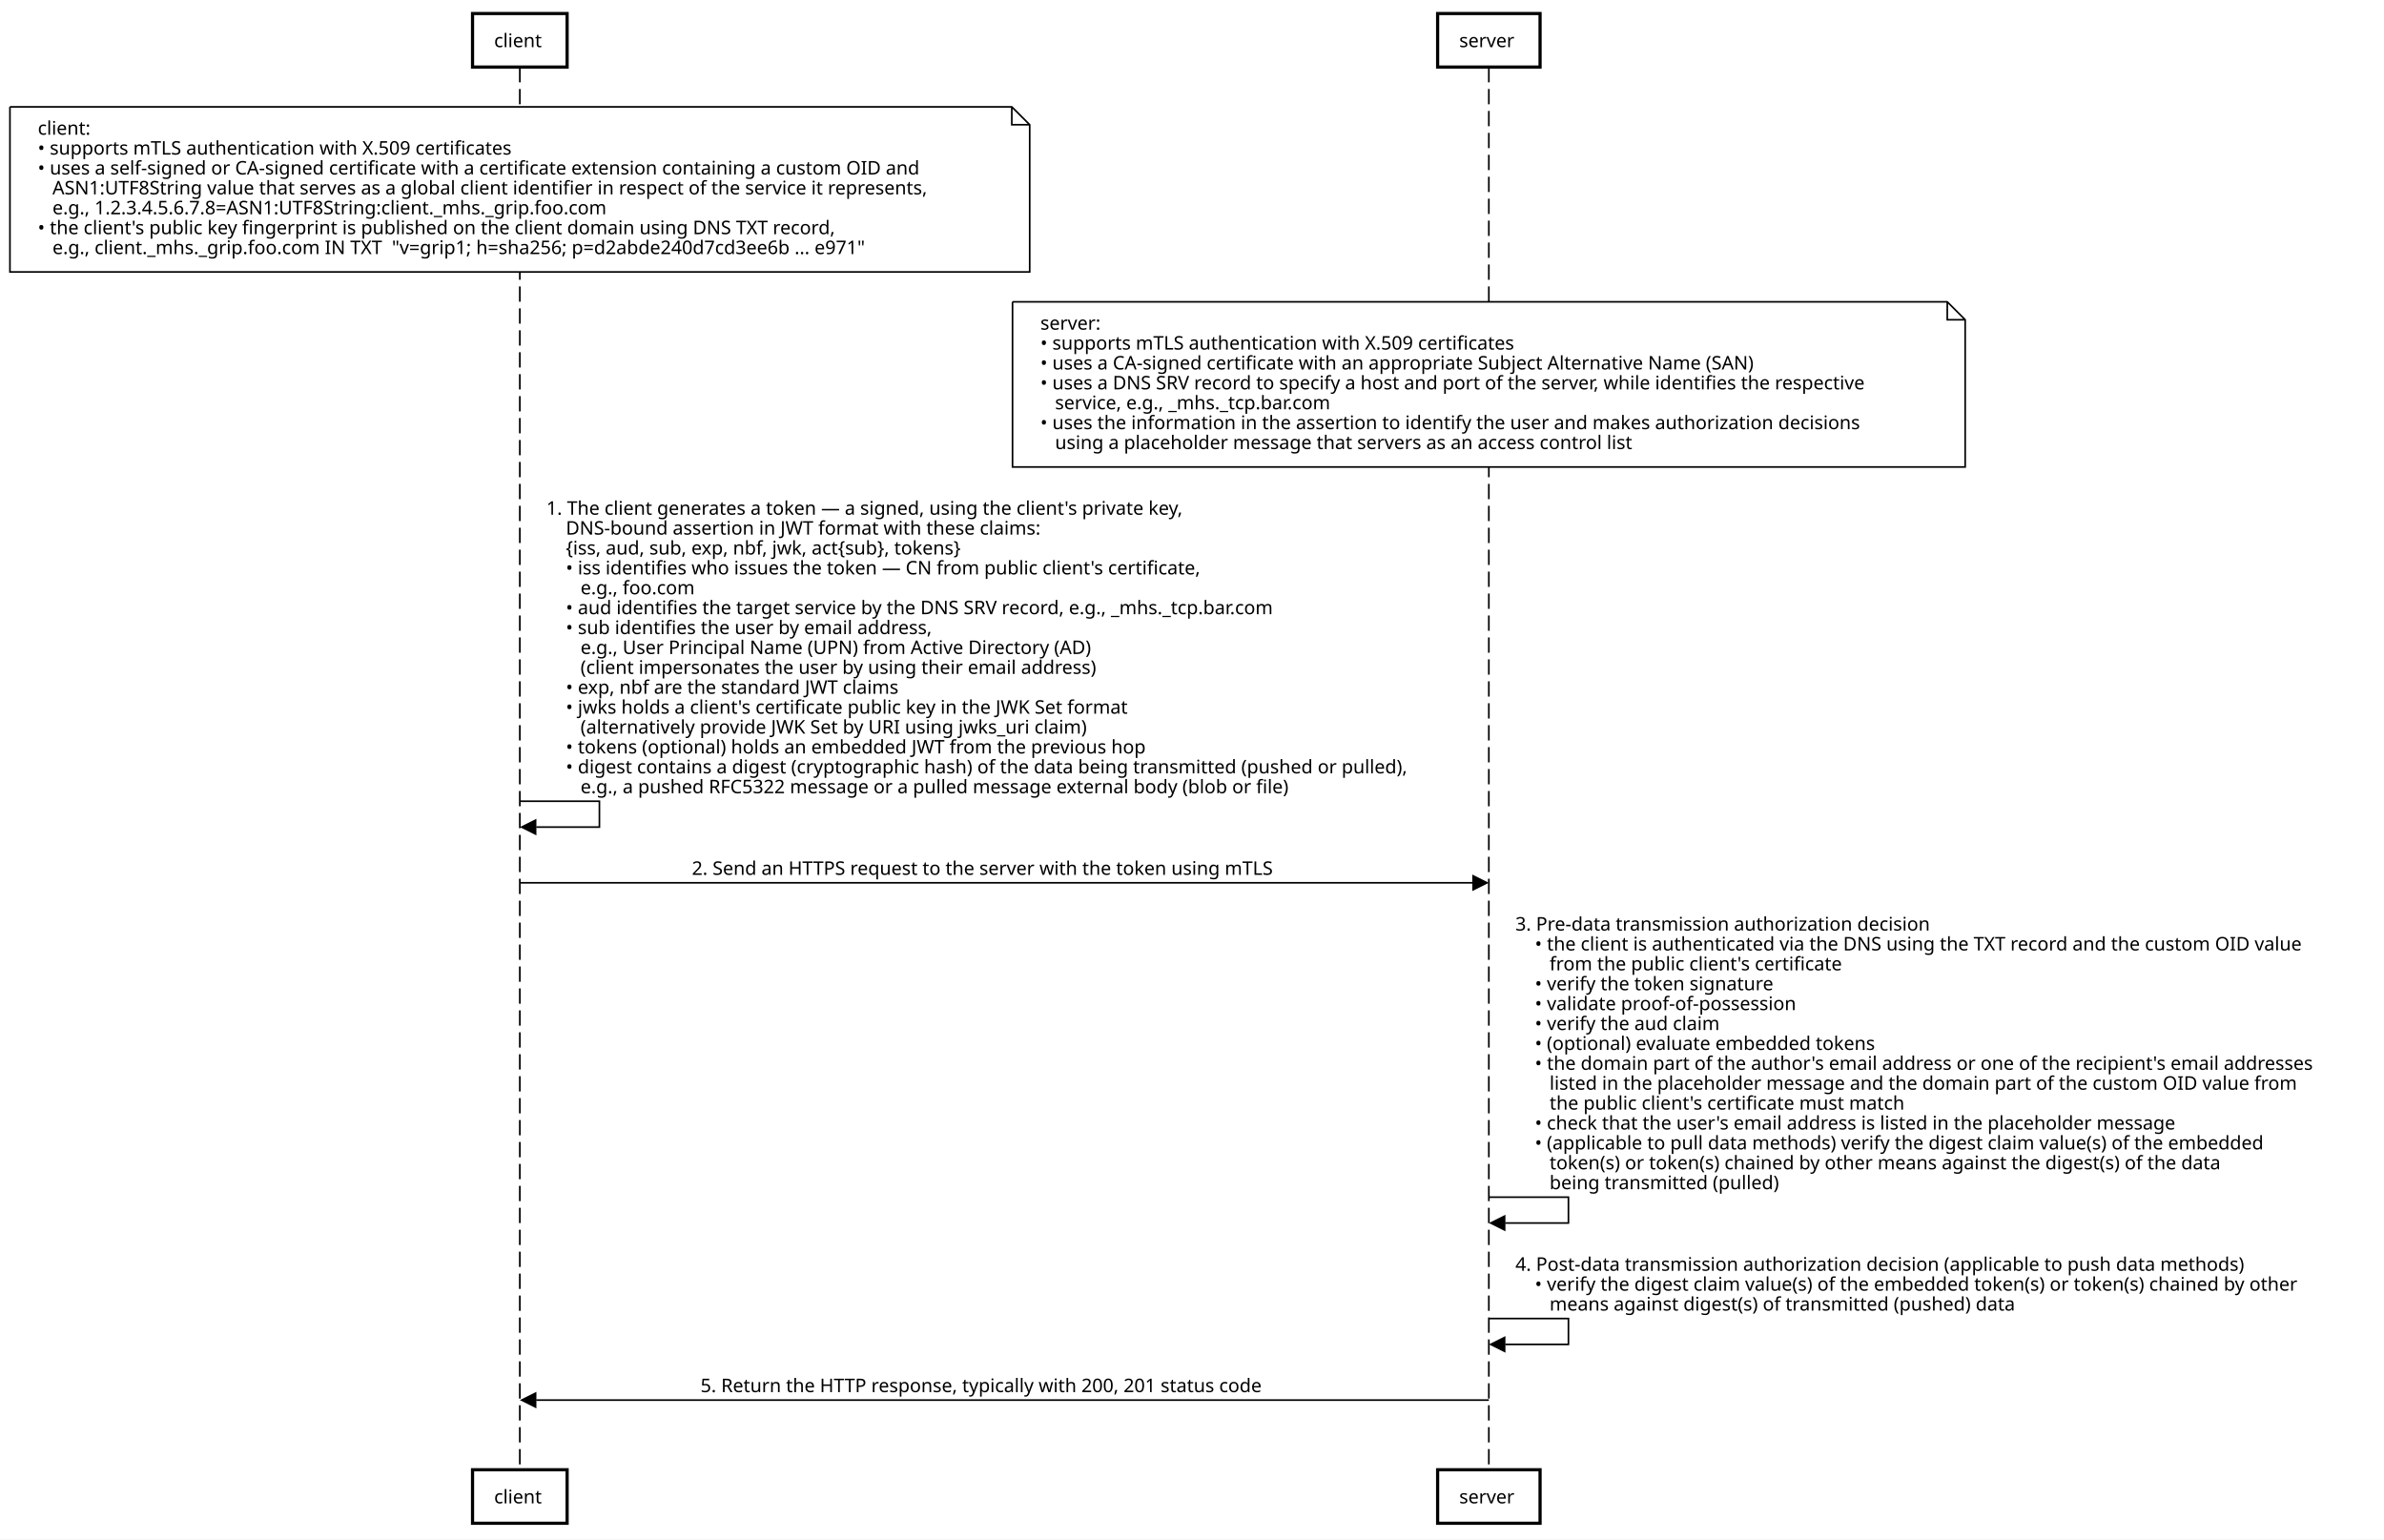
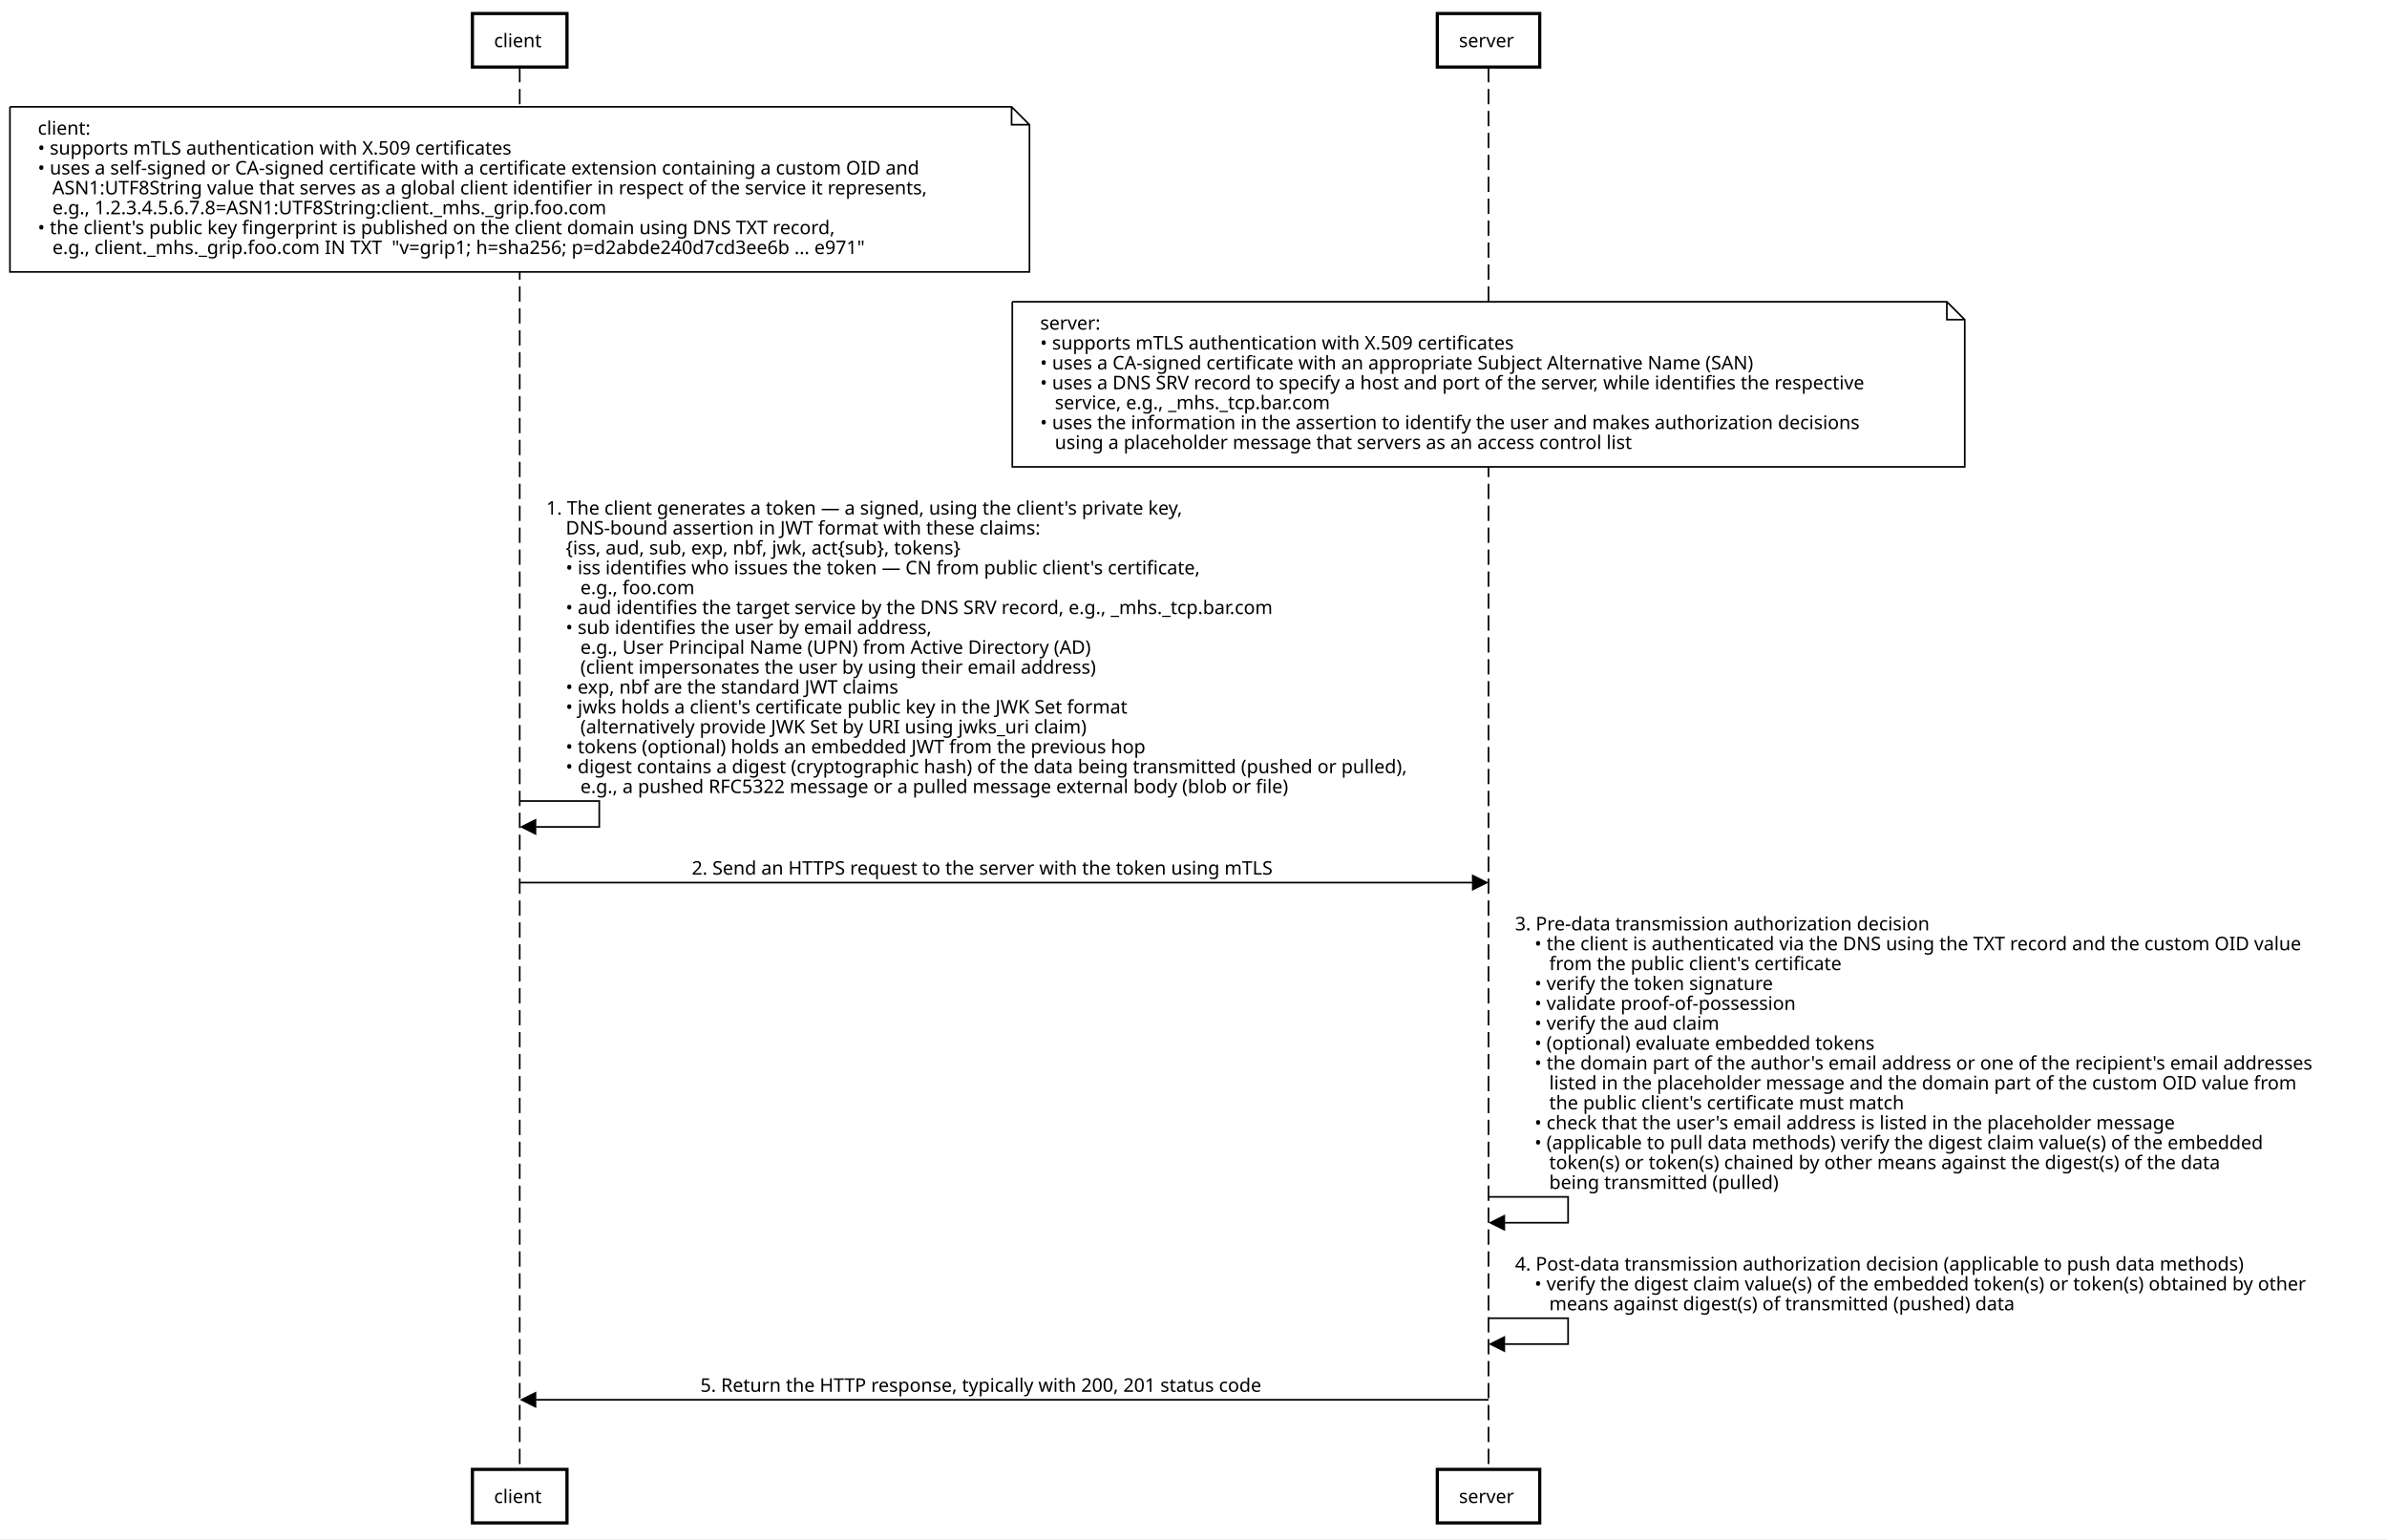
- <svg xmlns="http://www.w3.org/2000/svg" version="1.1" width="1355" height="875">
+ <svg xmlns="http://www.w3.org/2000/svg" version="1.1" width="1357" height="875">
  <defs />
  <g>
    <g />
    <g />
    <g />
    <g />
    <g />
    <g />
    <g />
    <g />
    <g />
    <g />
    <g />
    <g />
    <g />
    <g />
    <g />
    <g />
    <g />
    <g />
    <g />
    <g />
    <g />
    <g />
    <g />
    <g />
    <g />
    <g />
    <g />
    <g />
    <g />
    <g />
    <g />
    <g />
    <g />
    <g />
    <g />
    <g />
    <g />
    <g />
    <g />
    <g />
    <g />
    <g />
    <g />
    <g />
    <g />
    <g />
    <g />
    <g />
    <g />
    <g />
    <g>
-       <rect fill="white" stroke="none" x="0" y="0" width="1355" height="875" />
+       <rect fill="white" stroke="none" x="0" y="0" width="1357" height="875" />
    </g>
    <g />
    <g>
      <path fill="none" stroke="black" paint-order="fill stroke markers" d=" M 295.454 38.111 L 295.454 835.395" stroke-miterlimit="10" stroke-width="0.942" stroke-dasharray="8.699,3.77" />
      <path fill="none" stroke="black" paint-order="fill stroke markers" d=" M 846.22 38.111 L 846.22 835.395" stroke-miterlimit="10" stroke-width="0.942" stroke-dasharray="8.699,3.77" />
    </g>
    <g>
      <path fill="none" stroke="none" />
      <g>
        <path fill="white" stroke="black" paint-order="fill stroke markers" d=" M 268.575 7.69 L 322.332 7.69 L 322.332 38.111 L 268.575 38.111 L 268.575 7.69 Z" stroke-miterlimit="10" stroke-width="1.809" stroke-dasharray="" />
      </g>
      <g>
        <text fill="black" stroke="none" font-family="sans-serif" font-size="8pt" font-style="normal" font-weight="normal" text-decoration="normal" x="280.845" y="26.802" text-anchor="start" dominant-baseline="alphabetic" xml:space="preserve">client</text>
      </g>
      <path fill="none" stroke="none" />
      <g>
        <path fill="white" stroke="black" paint-order="fill stroke markers" d=" M 817.108 7.69 L 875.332 7.69 L 875.332 38.111 L 817.108 38.111 L 817.108 7.69 Z" stroke-miterlimit="10" stroke-width="1.809" stroke-dasharray="" />
      </g>
      <g>
        <text fill="black" stroke="none" font-family="sans-serif" font-size="8pt" font-style="normal" font-weight="normal" text-decoration="normal" x="829.379" y="26.802" text-anchor="start" dominant-baseline="alphabetic" xml:space="preserve">server</text>
      </g>
      <path fill="none" stroke="none" />
      <g>
        <path fill="white" stroke="black" paint-order="fill stroke markers" d=" M 268.575 835.395 L 322.332 835.395 L 322.332 865.816 L 268.575 865.816 L 268.575 835.395 Z" stroke-miterlimit="10" stroke-width="1.809" stroke-dasharray="" />
      </g>
      <g>
        <text fill="black" stroke="none" font-family="sans-serif" font-size="8pt" font-style="normal" font-weight="normal" text-decoration="normal" x="280.845" y="854.507" text-anchor="start" dominant-baseline="alphabetic" xml:space="preserve">client</text>
      </g>
      <path fill="none" stroke="none" />
      <g>
        <path fill="white" stroke="black" paint-order="fill stroke markers" d=" M 817.108 835.395 L 875.332 835.395 L 875.332 865.816 L 817.108 865.816 L 817.108 835.395 Z" stroke-miterlimit="10" stroke-width="1.809" stroke-dasharray="" />
      </g>
      <g>
        <text fill="black" stroke="none" font-family="sans-serif" font-size="8pt" font-style="normal" font-weight="normal" text-decoration="normal" x="829.379" y="854.507" text-anchor="start" dominant-baseline="alphabetic" xml:space="preserve">server</text>
      </g>
    </g>
    <g>
      <path fill="white" stroke="black" paint-order="fill stroke markers" d=" M 5.654 60.729 L 575.075 60.729 L 585.253 70.907 L 585.253 154.594 L 5.654 154.594 L 5.654 60.729 M 575.075 60.729 L 575.075 70.907 L 585.253 70.907" stroke-miterlimit="10" stroke-width="0.942" stroke-dasharray="" />
      <g>
        <text fill="black" stroke="none" font-family="sans-serif" font-size="8pt" font-style="normal" font-weight="normal" text-decoration="normal" x="21.487" y="76.562" text-anchor="start" dominant-baseline="alphabetic" xml:space="preserve">client:</text>
        <text fill="black" stroke="none" font-family="sans-serif" font-size="8pt" font-style="normal" font-weight="normal" text-decoration="normal" x="21.487" y="87.871" text-anchor="start" dominant-baseline="alphabetic" xml:space="preserve">• supports mTLS authentication with X.509 certificates</text>
        <text fill="black" stroke="none" font-family="sans-serif" font-size="8pt" font-style="normal" font-weight="normal" text-decoration="normal" x="21.487" y="99.18" text-anchor="start" dominant-baseline="alphabetic" xml:space="preserve">• uses a self-signed or CA-signed certificate with a certificate extension containing a custom OID and</text>
        <text fill="black" stroke="none" font-family="sans-serif" font-size="8pt" font-style="normal" font-weight="normal" text-decoration="normal" x="21.487" y="110.489" text-anchor="start" dominant-baseline="alphabetic" xml:space="preserve">   ASN1:UTF8String value that serves as a global client identifier in respect of the service it represents,</text>
        <text fill="black" stroke="none" font-family="sans-serif" font-size="8pt" font-style="normal" font-weight="normal" text-decoration="normal" x="21.487" y="121.798" text-anchor="start" dominant-baseline="alphabetic" xml:space="preserve">   e.g., 1.2.3.4.5.6.7.8=ASN1:UTF8String:client._mhs._grip.foo.com</text>
        <text fill="black" stroke="none" font-family="sans-serif" font-size="8pt" font-style="normal" font-weight="normal" text-decoration="normal" x="21.487" y="133.107" text-anchor="start" dominant-baseline="alphabetic" xml:space="preserve">• the client's public key fingerprint is published on the client domain using DNS TXT record,</text>
        <text fill="black" stroke="none" font-family="sans-serif" font-size="8pt" font-style="normal" font-weight="normal" text-decoration="normal" x="21.487" y="144.416" text-anchor="start" dominant-baseline="alphabetic" xml:space="preserve">   e.g., client._mhs._grip.foo.com IN TXT  "v=grip1; h=sha256; p=d2abde240d7cd3ee6b ... e971"</text>
      </g>
      <path fill="white" stroke="black" paint-order="fill stroke markers" d=" M 575.488 171.557 L 1106.775 171.557 L 1116.953 181.735 L 1116.953 265.422 L 575.488 265.422 L 575.488 171.557 M 1106.775 171.557 L 1106.775 181.735 L 1116.953 181.735" stroke-miterlimit="10" stroke-width="0.942" stroke-dasharray="" />
      <g>
        <text fill="black" stroke="none" font-family="sans-serif" font-size="8pt" font-style="normal" font-weight="normal" text-decoration="normal" x="591.32" y="187.39" text-anchor="start" dominant-baseline="alphabetic" xml:space="preserve">server:</text>
        <text fill="black" stroke="none" font-family="sans-serif" font-size="8pt" font-style="normal" font-weight="normal" text-decoration="normal" x="591.32" y="198.699" text-anchor="start" dominant-baseline="alphabetic" xml:space="preserve">• supports mTLS authentication with X.509 certificates</text>
        <text fill="black" stroke="none" font-family="sans-serif" font-size="8pt" font-style="normal" font-weight="normal" text-decoration="normal" x="591.32" y="210.008" text-anchor="start" dominant-baseline="alphabetic" xml:space="preserve">• uses a CA-signed certificate with an appropriate Subject Alternative Name (SAN)</text>
        <text fill="black" stroke="none" font-family="sans-serif" font-size="8pt" font-style="normal" font-weight="normal" text-decoration="normal" x="591.32" y="221.317" text-anchor="start" dominant-baseline="alphabetic" xml:space="preserve">• uses a DNS SRV record to specify a host and port of the server, while identifies the respective</text>
        <text fill="black" stroke="none" font-family="sans-serif" font-size="8pt" font-style="normal" font-weight="normal" text-decoration="normal" x="591.32" y="232.626" text-anchor="start" dominant-baseline="alphabetic" xml:space="preserve">   service, e.g., _mhs._tcp.bar.com</text>
        <text fill="black" stroke="none" font-family="sans-serif" font-size="8pt" font-style="normal" font-weight="normal" text-decoration="normal" x="591.32" y="243.935" text-anchor="start" dominant-baseline="alphabetic" xml:space="preserve">• uses the information in the assertion to identify the user and makes authorization decisions</text>
        <text fill="black" stroke="none" font-family="sans-serif" font-size="8pt" font-style="normal" font-weight="normal" text-decoration="normal" x="591.32" y="255.244" text-anchor="start" dominant-baseline="alphabetic" xml:space="preserve">   using a placeholder message that servers as an access control list</text>
      </g>
      <g>
        <g>
          <rect fill="white" stroke="none" x="308.836" y="282.385" width="395.943" height="14.702" />
        </g>
        <g>
          <rect fill="white" stroke="none" x="308.836" y="293.694" width="305.043" height="14.702" />
        </g>
        <g>
          <rect fill="white" stroke="none" x="308.836" y="305.003" width="269.859" height="14.702" />
        </g>
        <g>
          <rect fill="white" stroke="none" x="308.836" y="316.312" width="406.426" height="14.702" />
        </g>
        <g>
          <rect fill="white" stroke="none" x="308.836" y="327.621" width="96.609" height="14.702" />
        </g>
        <g>
          <rect fill="white" stroke="none" x="308.836" y="338.93" width="455.376" height="14.702" />
        </g>
        <g>
          <rect fill="white" stroke="none" x="308.836" y="350.239" width="243.109" height="14.702" />
        </g>
        <g>
          <rect fill="white" stroke="none" x="308.836" y="361.548" width="339.526" height="14.702" />
        </g>
        <g>
          <rect fill="white" stroke="none" x="308.836" y="372.857" width="342.643" height="14.702" />
        </g>
        <g>
          <rect fill="white" stroke="none" x="308.836" y="384.166" width="223.126" height="14.702" />
        </g>
        <g>
          <rect fill="white" stroke="none" x="308.836" y="395.475" width="364.976" height="14.702" />
        </g>
        <g>
          <rect fill="white" stroke="none" x="308.836" y="406.784" width="338.843" height="14.702" />
        </g>
        <g>
          <rect fill="white" stroke="none" x="308.836" y="418.093" width="370.476" height="14.702" />
        </g>
        <g>
          <rect fill="white" stroke="none" x="308.836" y="429.402" width="533.426" height="14.702" />
        </g>
        <g>
          <rect fill="white" stroke="none" x="308.836" y="440.711" width="462.359" height="14.702" />
        </g>
        <text fill="black" stroke="none" font-family="sans-serif" font-size="8pt" font-style="normal" font-weight="normal" text-decoration="normal" x="310.532" y="292.563" text-anchor="start" dominant-baseline="alphabetic" xml:space="preserve">1. The client generates a token — a signed, using the client's private key,</text>
        <text fill="black" stroke="none" font-family="sans-serif" font-size="8pt" font-style="normal" font-weight="normal" text-decoration="normal" x="310.532" y="303.872" text-anchor="start" dominant-baseline="alphabetic" xml:space="preserve">    DNS-bound assertion in JWT format with these claims:</text>
        <text fill="black" stroke="none" font-family="sans-serif" font-size="8pt" font-style="normal" font-weight="normal" text-decoration="normal" x="310.532" y="315.181" text-anchor="start" dominant-baseline="alphabetic" xml:space="preserve">    {iss, aud, sub, exp, nbf, jwk, act{sub}, tokens}</text>
        <text fill="black" stroke="none" font-family="sans-serif" font-size="8pt" font-style="normal" font-weight="normal" text-decoration="normal" x="310.532" y="326.49" text-anchor="start" dominant-baseline="alphabetic" xml:space="preserve">    • iss identifies who issues the token — CN from public client's certificate,</text>
        <text fill="black" stroke="none" font-family="sans-serif" font-size="8pt" font-style="normal" font-weight="normal" text-decoration="normal" x="310.532" y="337.799" text-anchor="start" dominant-baseline="alphabetic" xml:space="preserve">       e.g., foo.com</text>
        <text fill="black" stroke="none" font-family="sans-serif" font-size="8pt" font-style="normal" font-weight="normal" text-decoration="normal" x="310.532" y="349.108" text-anchor="start" dominant-baseline="alphabetic" xml:space="preserve">    • aud identifies the target service by the DNS SRV record, e.g., _mhs._tcp.bar.com</text>
        <text fill="black" stroke="none" font-family="sans-serif" font-size="8pt" font-style="normal" font-weight="normal" text-decoration="normal" x="310.532" y="360.417" text-anchor="start" dominant-baseline="alphabetic" xml:space="preserve">    • sub identifies the user by email address,</text>
        <text fill="black" stroke="none" font-family="sans-serif" font-size="8pt" font-style="normal" font-weight="normal" text-decoration="normal" x="310.532" y="371.726" text-anchor="start" dominant-baseline="alphabetic" xml:space="preserve">       e.g., User Principal Name (UPN) from Active Directory (AD)</text>
        <text fill="black" stroke="none" font-family="sans-serif" font-size="8pt" font-style="normal" font-weight="normal" text-decoration="normal" x="310.532" y="383.035" text-anchor="start" dominant-baseline="alphabetic" xml:space="preserve">       (client impersonates the user by using their email address)</text>
        <text fill="black" stroke="none" font-family="sans-serif" font-size="8pt" font-style="normal" font-weight="normal" text-decoration="normal" x="310.532" y="394.344" text-anchor="start" dominant-baseline="alphabetic" xml:space="preserve">    • exp, nbf are the standard JWT claims</text>
        <text fill="black" stroke="none" font-family="sans-serif" font-size="8pt" font-style="normal" font-weight="normal" text-decoration="normal" x="310.532" y="405.653" text-anchor="start" dominant-baseline="alphabetic" xml:space="preserve">    • jwks holds a client's certificate public key in the JWK Set format</text>
        <text fill="black" stroke="none" font-family="sans-serif" font-size="8pt" font-style="normal" font-weight="normal" text-decoration="normal" x="310.532" y="416.962" text-anchor="start" dominant-baseline="alphabetic" xml:space="preserve">       (alternatively provide JWK Set by URI using jwks_uri claim)</text>
        <text fill="black" stroke="none" font-family="sans-serif" font-size="8pt" font-style="normal" font-weight="normal" text-decoration="normal" x="310.532" y="428.271" text-anchor="start" dominant-baseline="alphabetic" xml:space="preserve">    • tokens (optional) holds an embedded JWT from the previous hop</text>
        <text fill="black" stroke="none" font-family="sans-serif" font-size="8pt" font-style="normal" font-weight="normal" text-decoration="normal" x="310.532" y="439.58" text-anchor="start" dominant-baseline="alphabetic" xml:space="preserve">    • digest contains a digest (cryptographic hash) of the data being transmitted (pushed or pulled),</text>
        <text fill="black" stroke="none" font-family="sans-serif" font-size="8pt" font-style="normal" font-weight="normal" text-decoration="normal" x="310.532" y="450.889" text-anchor="start" dominant-baseline="alphabetic" xml:space="preserve">       e.g., a pushed RFC5322 message or a pulled message external body (blob or file)</text>
      </g>
      <g>
        <path fill="none" stroke="black" paint-order="fill stroke markers" d=" M 295.454 455.413 L 340.69 455.413 L 340.69 470.115 L 304.765 470.115" stroke-miterlimit="10" stroke-width="0.942" stroke-dasharray="" />
        <g transform="translate(295.4537,470.1146) translate(-295.4537,-470.1146)">
          <path fill="black" stroke="none" paint-order="stroke fill markers" d=" M 304.878 465.403 L 295.454 470.115 L 304.878 474.827 Z" />
        </g>
      </g>
      <g>
        <g>
          <rect fill="white" stroke="none" x="391.549" y="487.078" width="358.576" height="14.702" />
        </g>
        <text fill="black" stroke="none" font-family="sans-serif" font-size="8pt" font-style="normal" font-weight="normal" text-decoration="normal" x="393.245" y="497.256" text-anchor="start" dominant-baseline="alphabetic" xml:space="preserve">2. Send an HTTPS request to the server with the token using mTLS</text>
      </g>
      <g>
        <path fill="none" stroke="black" paint-order="fill stroke markers" d=" M 295.454 501.78 L 836.909 501.78" stroke-miterlimit="10" stroke-width="0.942" stroke-dasharray="" />
        <g transform="translate(846.2202,501.7797) translate(-846.2202,-501.7797)">
          <path fill="black" stroke="none" paint-order="stroke fill markers" d=" M 836.796 497.068 L 846.22 501.78 L 836.796 506.492 Z" />
        </g>
      </g>
      <g>
        <g>
          <rect fill="white" stroke="none" x="859.603" y="518.743" width="254.126" height="14.702" />
        </g>
        <g>
          <rect fill="white" stroke="none" x="859.603" y="530.052" width="488.876" height="14.702" />
        </g>
        <g>
          <rect fill="white" stroke="none" x="859.603" y="541.361" width="206.209" height="14.702" />
        </g>
        <g>
          <rect fill="white" stroke="none" x="859.603" y="552.67" width="164.126" height="14.702" />
        </g>
        <g>
          <rect fill="white" stroke="none" x="859.603" y="563.979" width="175.543" height="14.702" />
        </g>
        <g>
          <rect fill="white" stroke="none" x="859.603" y="575.288" width="132.893" height="14.702" />
        </g>
        <g>
          <rect fill="white" stroke="none" x="859.603" y="586.597" width="226.793" height="14.702" />
        </g>
        <g>
          <rect fill="white" stroke="none" x="859.603" y="597.906" width="492.293" height="14.702" />
        </g>
        <g>
          <rect fill="white" stroke="none" x="859.603" y="609.215" width="480.476" height="14.702" />
        </g>
        <g>
          <rect fill="white" stroke="none" x="859.603" y="620.524" width="245.309" height="14.702" />
        </g>
        <g>
          <rect fill="white" stroke="none" x="859.603" y="631.833" width="411.793" height="14.702" />
        </g>
        <g>
          <rect fill="white" stroke="none" x="859.603" y="643.142" width="467.226" height="14.702" />
        </g>
        <g>
          <rect fill="white" stroke="none" x="859.603" y="654.451" width="439.959" height="14.702" />
        </g>
        <g>
          <rect fill="white" stroke="none" x="859.603" y="665.76" width="166.893" height="14.702" />
        </g>
        <text fill="black" stroke="none" font-family="sans-serif" font-size="8pt" font-style="normal" font-weight="normal" text-decoration="normal" x="861.299" y="528.921" text-anchor="start" dominant-baseline="alphabetic" xml:space="preserve">3. Pre-data transmission authorization decision</text>
        <text fill="black" stroke="none" font-family="sans-serif" font-size="8pt" font-style="normal" font-weight="normal" text-decoration="normal" x="861.299" y="540.23" text-anchor="start" dominant-baseline="alphabetic" xml:space="preserve">    • the client is authenticated via the DNS using the TXT record and the custom OID value</text>
        <text fill="black" stroke="none" font-family="sans-serif" font-size="8pt" font-style="normal" font-weight="normal" text-decoration="normal" x="861.299" y="551.539" text-anchor="start" dominant-baseline="alphabetic" xml:space="preserve">       from the public client's certificate</text>
        <text fill="black" stroke="none" font-family="sans-serif" font-size="8pt" font-style="normal" font-weight="normal" text-decoration="normal" x="861.299" y="562.848" text-anchor="start" dominant-baseline="alphabetic" xml:space="preserve">    • verify the token signature</text>
        <text fill="black" stroke="none" font-family="sans-serif" font-size="8pt" font-style="normal" font-weight="normal" text-decoration="normal" x="861.299" y="574.157" text-anchor="start" dominant-baseline="alphabetic" xml:space="preserve">    • validate proof-of-possession</text>
        <text fill="black" stroke="none" font-family="sans-serif" font-size="8pt" font-style="normal" font-weight="normal" text-decoration="normal" x="861.299" y="585.466" text-anchor="start" dominant-baseline="alphabetic" xml:space="preserve">    • verify the aud claim</text>
        <text fill="black" stroke="none" font-family="sans-serif" font-size="8pt" font-style="normal" font-weight="normal" text-decoration="normal" x="861.299" y="596.775" text-anchor="start" dominant-baseline="alphabetic" xml:space="preserve">    • (optional) evaluate embedded tokens</text>
        <text fill="black" stroke="none" font-family="sans-serif" font-size="8pt" font-style="normal" font-weight="normal" text-decoration="normal" x="861.299" y="608.084" text-anchor="start" dominant-baseline="alphabetic" xml:space="preserve">    • the domain part of the author's email address or one of the recipient's email addresses</text>
        <text fill="black" stroke="none" font-family="sans-serif" font-size="8pt" font-style="normal" font-weight="normal" text-decoration="normal" x="861.299" y="619.393" text-anchor="start" dominant-baseline="alphabetic" xml:space="preserve">       listed in the placeholder message and the domain part of the custom OID value from</text>
        <text fill="black" stroke="none" font-family="sans-serif" font-size="8pt" font-style="normal" font-weight="normal" text-decoration="normal" x="861.299" y="630.702" text-anchor="start" dominant-baseline="alphabetic" xml:space="preserve">       the public client's certificate must match</text>
        <text fill="black" stroke="none" font-family="sans-serif" font-size="8pt" font-style="normal" font-weight="normal" text-decoration="normal" x="861.299" y="642.011" text-anchor="start" dominant-baseline="alphabetic" xml:space="preserve">    • check that the user's email address is listed in the placeholder message</text>
        <text fill="black" stroke="none" font-family="sans-serif" font-size="8pt" font-style="normal" font-weight="normal" text-decoration="normal" x="861.299" y="653.32" text-anchor="start" dominant-baseline="alphabetic" xml:space="preserve">    • (applicable to pull data methods) verify the digest claim value(s) of the embedded</text>
        <text fill="black" stroke="none" font-family="sans-serif" font-size="8pt" font-style="normal" font-weight="normal" text-decoration="normal" x="861.299" y="664.629" text-anchor="start" dominant-baseline="alphabetic" xml:space="preserve">       token(s) or token(s) chained by other means against the digest(s) of the data</text>
        <text fill="black" stroke="none" font-family="sans-serif" font-size="8pt" font-style="normal" font-weight="normal" text-decoration="normal" x="861.299" y="675.938" text-anchor="start" dominant-baseline="alphabetic" xml:space="preserve">       being transmitted (pulled)</text>
      </g>
      <g>
        <path fill="none" stroke="black" paint-order="fill stroke markers" d=" M 846.22 680.462 L 891.456 680.462 L 891.456 695.163 L 855.531 695.163" stroke-miterlimit="10" stroke-width="0.942" stroke-dasharray="" />
        <g transform="translate(846.2202,695.1634) translate(-846.2202,-695.1634)">
          <path fill="black" stroke="none" paint-order="stroke fill markers" d=" M 855.644 690.451 L 846.22 695.163 L 855.644 699.876 Z" />
        </g>
      </g>
      <g>
        <g>
          <rect fill="white" stroke="none" x="859.603" y="712.127" width="446.309" height="14.702" />
        </g>
        <g>
-           <rect fill="white" stroke="none" x="859.603" y="723.436" width="488.726" height="14.702" />
+           <rect fill="white" stroke="none" x="859.603" y="723.436" width="493.559" height="14.702" />
        </g>
        <g>
          <rect fill="white" stroke="none" x="859.603" y="734.745" width="312.793" height="14.702" />
        </g>
        <text fill="black" stroke="none" font-family="sans-serif" font-size="8pt" font-style="normal" font-weight="normal" text-decoration="normal" x="861.299" y="722.305" text-anchor="start" dominant-baseline="alphabetic" xml:space="preserve">4. Post-data transmission authorization decision (applicable to push data methods)</text>
-         <text fill="black" stroke="none" font-family="sans-serif" font-size="8pt" font-style="normal" font-weight="normal" text-decoration="normal" x="861.299" y="733.614" text-anchor="start" dominant-baseline="alphabetic" xml:space="preserve">    • verify the digest claim value(s) of the embedded token(s) or token(s) chained by other</text>
+         <text fill="black" stroke="none" font-family="sans-serif" font-size="8pt" font-style="normal" font-weight="normal" text-decoration="normal" x="861.299" y="733.614" text-anchor="start" dominant-baseline="alphabetic" xml:space="preserve">    • verify the digest claim value(s) of the embedded token(s) or token(s) obtained by other</text>
        <text fill="black" stroke="none" font-family="sans-serif" font-size="8pt" font-style="normal" font-weight="normal" text-decoration="normal" x="861.299" y="744.923" text-anchor="start" dominant-baseline="alphabetic" xml:space="preserve">       means against digest(s) of transmitted (pushed) data</text>
      </g>
      <g>
        <path fill="none" stroke="black" paint-order="fill stroke markers" d=" M 846.22 749.447 L 891.456 749.447 L 891.456 764.148 L 855.531 764.148" stroke-miterlimit="10" stroke-width="0.942" stroke-dasharray="" />
        <g transform="translate(846.2202,764.1482) translate(-846.2202,-764.1482)">
          <path fill="black" stroke="none" paint-order="stroke fill markers" d=" M 855.644 759.436 L 846.22 764.148 L 855.644 768.86 Z" />
        </g>
      </g>
      <g>
        <g>
          <rect fill="white" stroke="none" x="396.449" y="781.112" width="348.776" height="14.702" />
        </g>
        <text fill="black" stroke="none" font-family="sans-serif" font-size="8pt" font-style="normal" font-weight="normal" text-decoration="normal" x="398.145" y="791.29" text-anchor="start" dominant-baseline="alphabetic" xml:space="preserve">5. Return the HTTP response, typically with 200, 201 status code</text>
      </g>
      <g>
        <path fill="none" stroke="black" paint-order="fill stroke markers" d=" M 846.22 795.813 L 304.765 795.813" stroke-miterlimit="10" stroke-width="0.942" stroke-dasharray="" />
        <g transform="translate(295.4537,795.8134) translate(-295.4537,-795.8134)">
          <path fill="black" stroke="none" paint-order="stroke fill markers" d=" M 304.878 791.101 L 295.454 795.813 L 304.878 800.525 Z" />
        </g>
      </g>
    </g>
  </g>
</svg>
